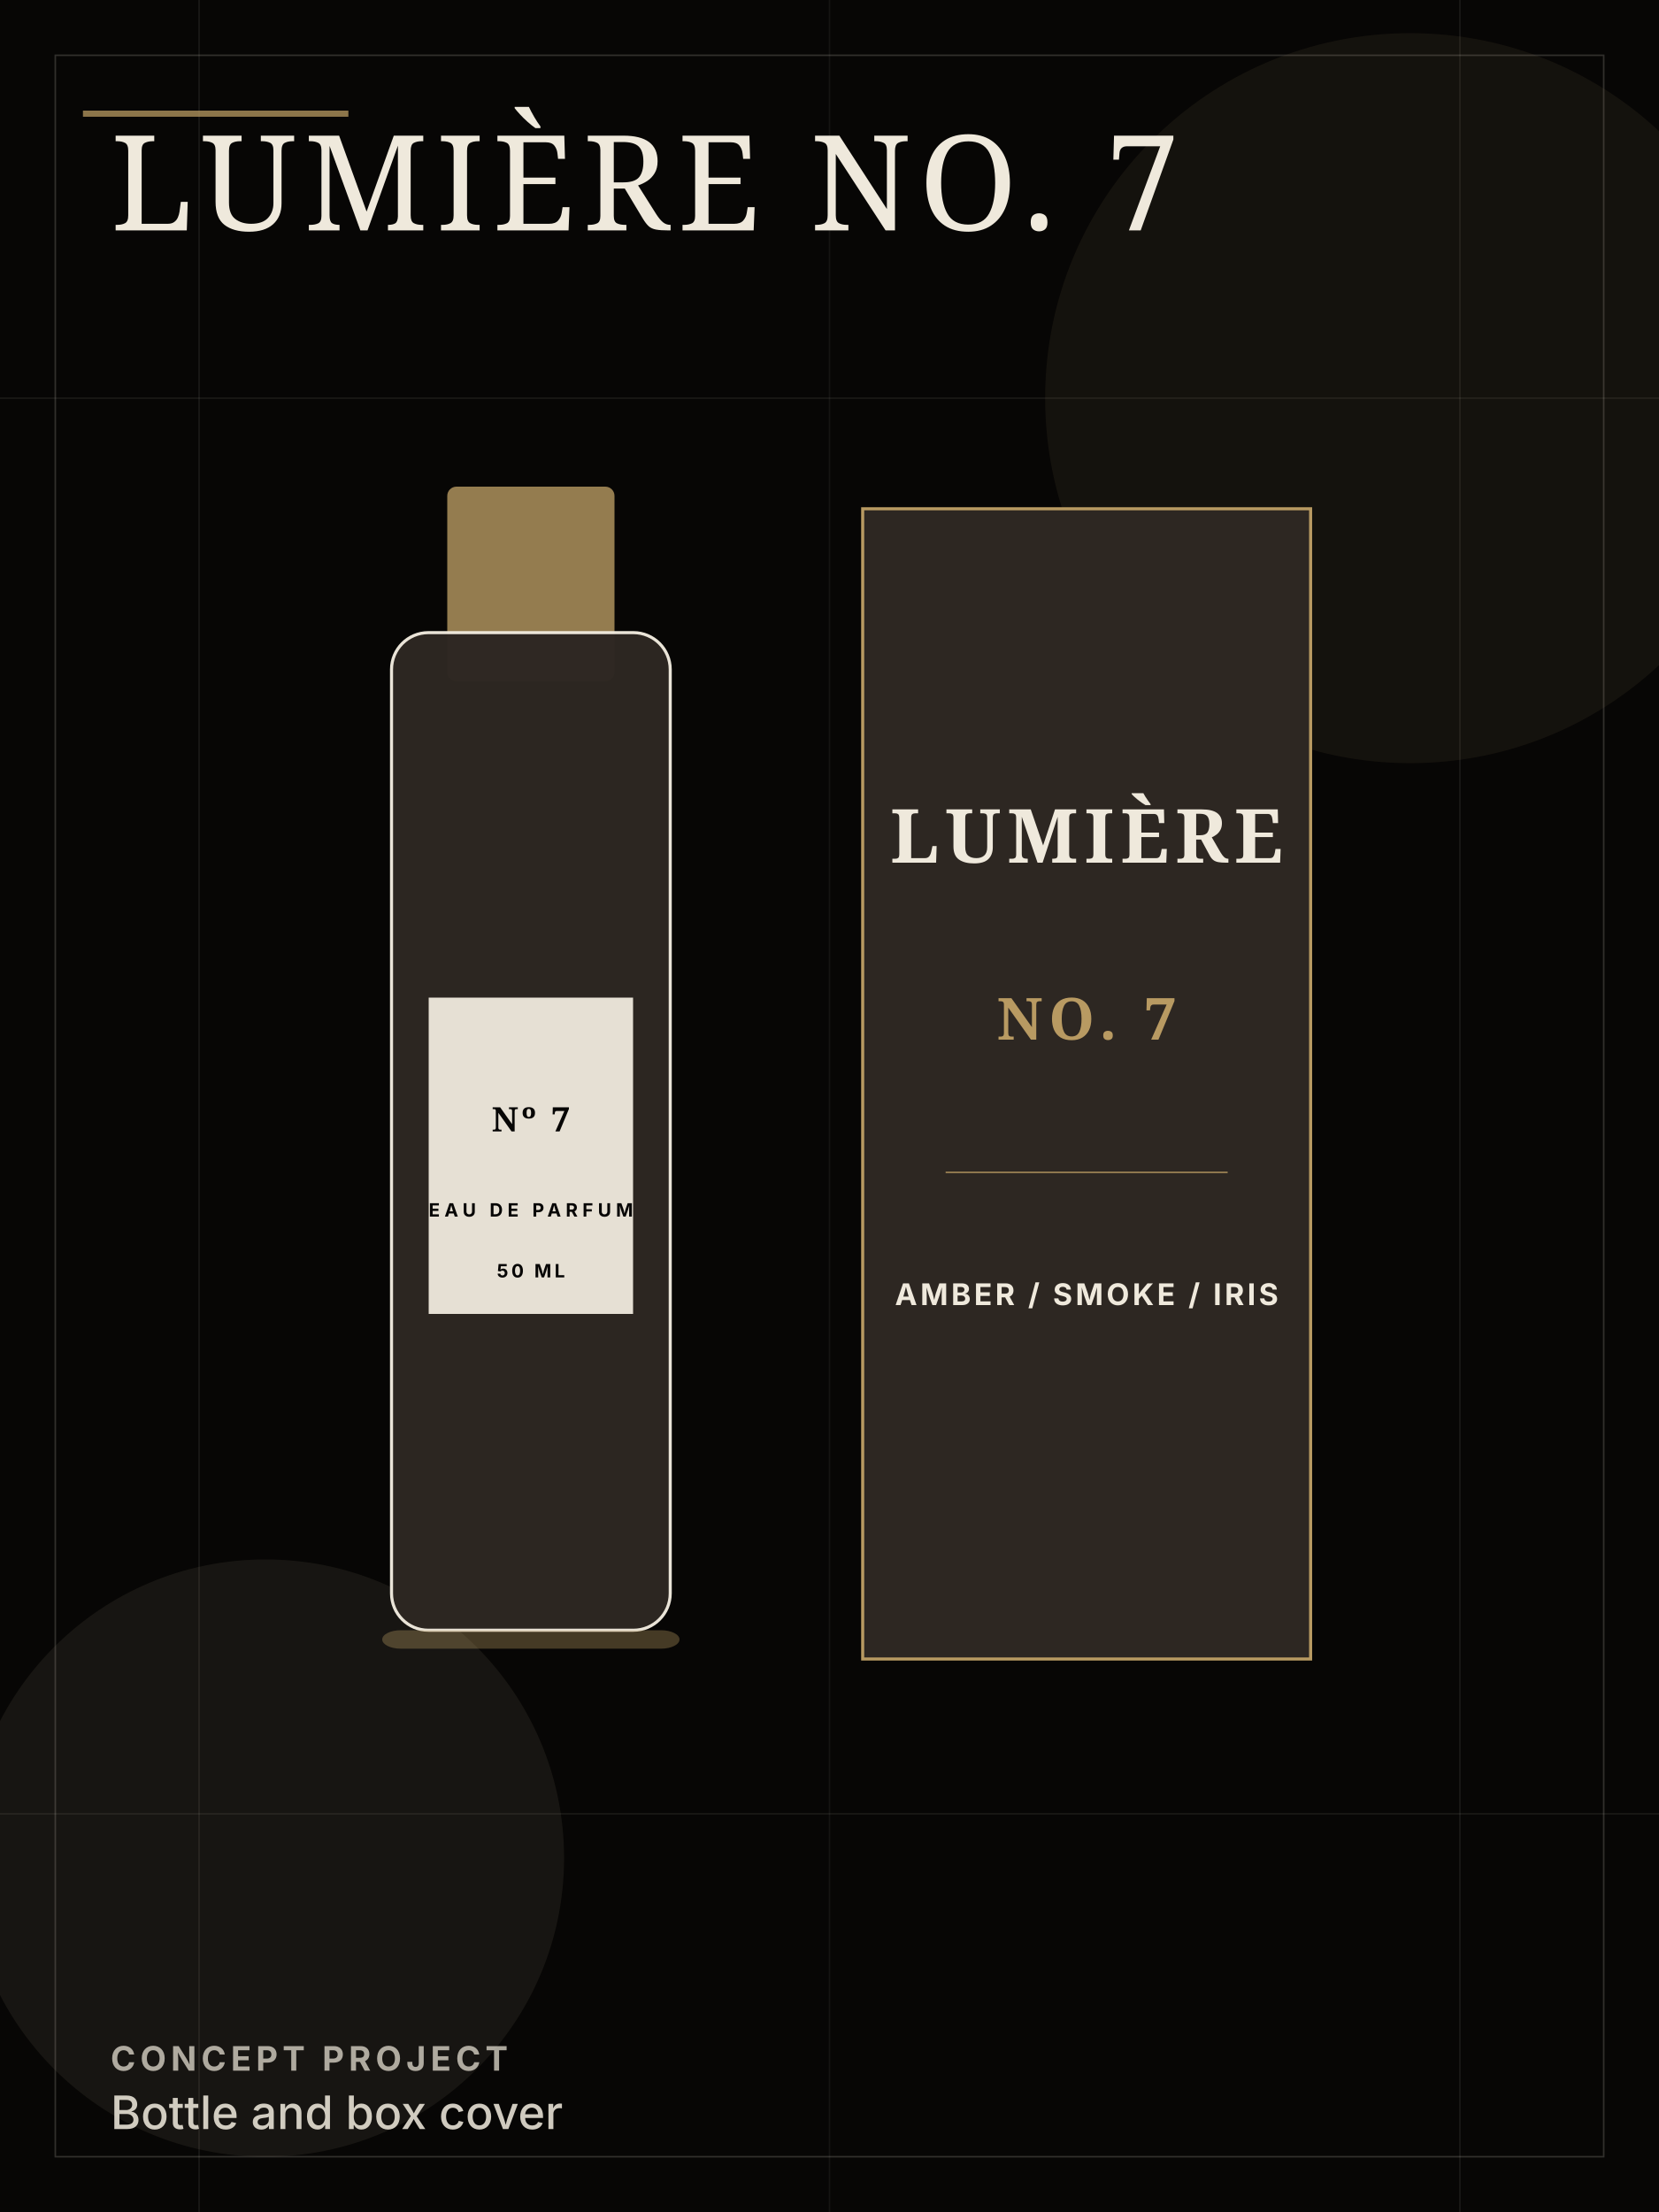
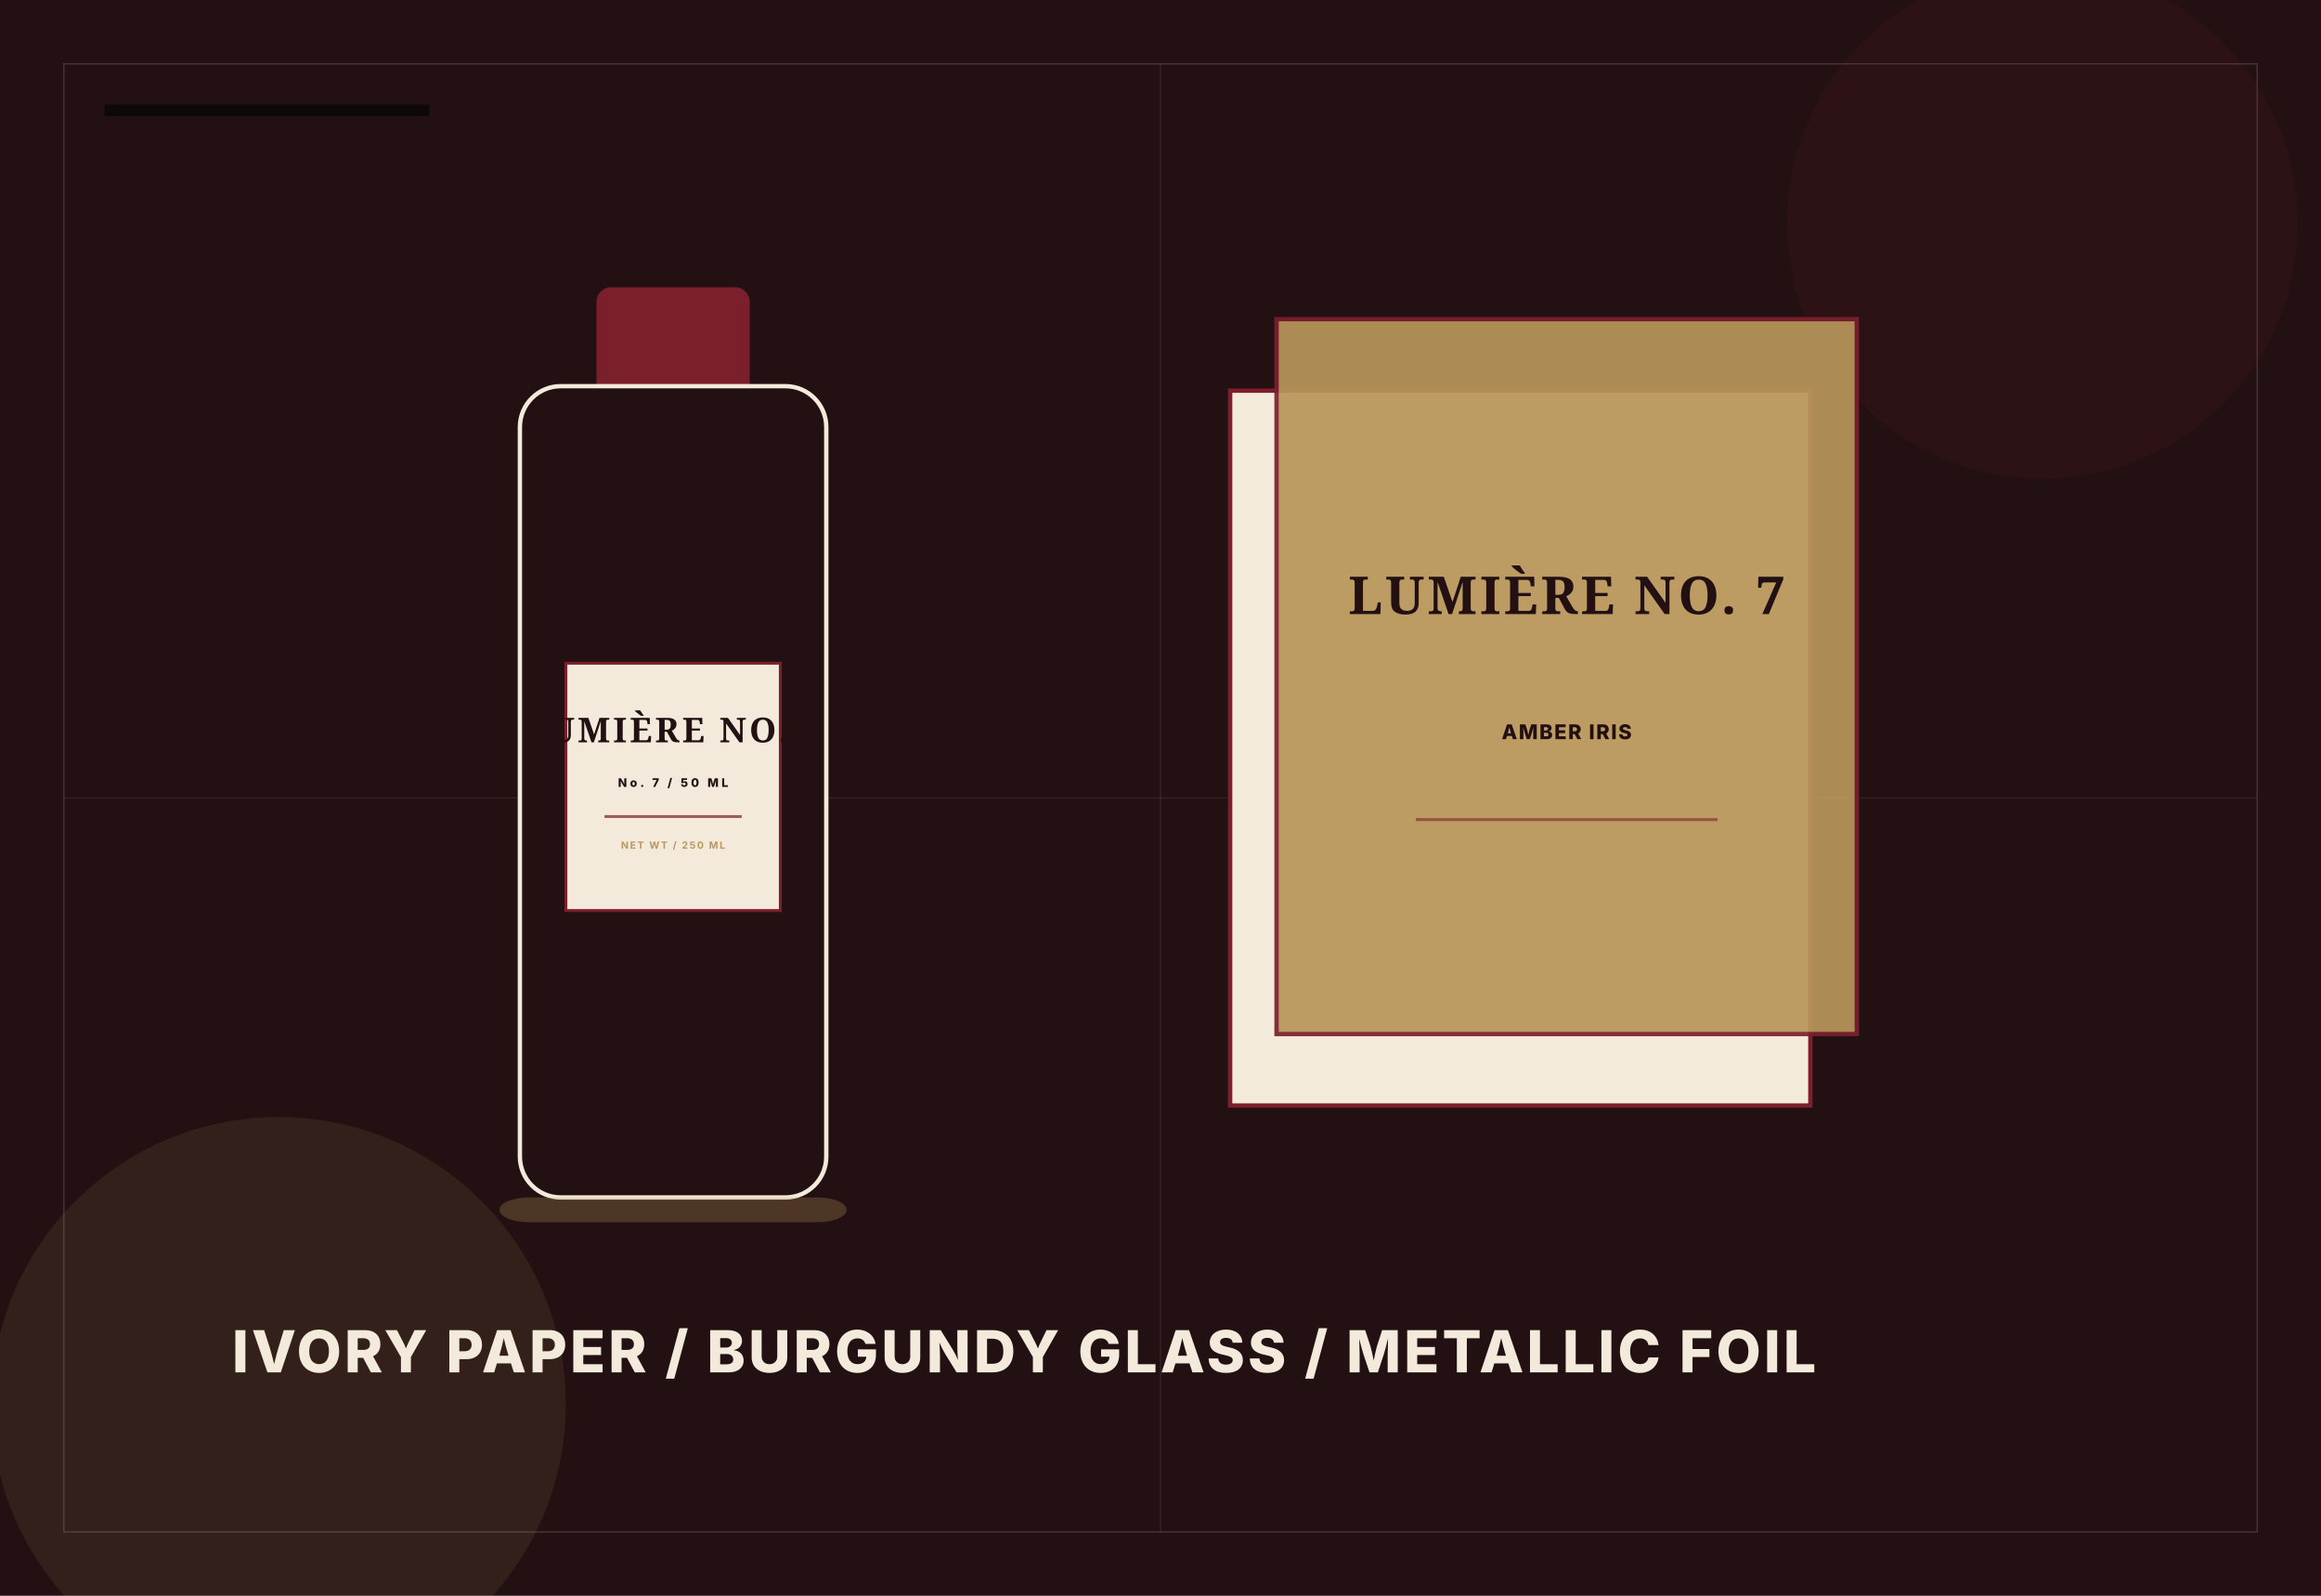
- <svg xmlns="http://www.w3.org/2000/svg" width="1080" height="1440" viewBox="0 0 1080 1440" role="img" aria-label="LUMIÈRE NO. 7 Bottle and box cover">
-   <rect x="0" y="0" width="1080" height="1440" fill="#070605" />
-   <rect x="36" y="36" width="1008" height="1368" fill="none" stroke="#efe9dc" stroke-width="1" opacity="0.18" />
-   <line x1="129.6" y1="0" x2="129.6" y2="1440" stroke="#efe9dc" stroke-width="1" opacity="0.08" />
-   <line x1="540" y1="0" x2="540" y2="1440" stroke="#efe9dc" stroke-width="1" opacity="0.06" />
-   <line x1="950.4" y1="0" x2="950.4" y2="1440" stroke="#efe9dc" stroke-width="1" opacity="0.08" />
-   <line x1="0" y1="259.2" x2="1080" y2="259.2" stroke="#efe9dc" stroke-width="1" opacity="0.08" />
-   <line x1="0" y1="1180.8" x2="1080" y2="1180.8" stroke="#efe9dc" stroke-width="1" opacity="0.08" />
-   <circle cx="918" cy="259.2" r="237.6" fill="#b89a62" opacity="0.08" />
-   <circle cx="172.8" cy="1209.6" r="194.4" fill="#d8c5a0" opacity="0.08" />
-   <rect x="54" y="72" width="172.8" height="4" fill="#b89a62" opacity="0.75" />
-   <rect x="291.168" y="316.8" width="108.864" height="126.72" fill="#b89a62" opacity="0.8" rx="6" />
-   <rect x="254.88" y="411.84" width="181.44" height="649.44" fill="#2d2722" stroke="#efe9dc" stroke-width="2" opacity="0.98" rx="24" />
-   <rect x="279.072" y="649.44" width="133.056" height="205.92" fill="#efe9dc" opacity="0.95" />
-   <text x="345.6" y="736.56" font-size="22" fill="#070605" font-family="Cormorant Garamond, Georgia, serif" font-weight="600" text-anchor="middle" letter-spacing="2">Nº 7</text>
-   <text x="345.6" y="792" font-size="12" fill="#070605" font-family="Inter, Arial, sans-serif" font-weight="700" text-anchor="middle" letter-spacing="3">EAU DE PARFUM</text>
-   <text x="345.6" y="831.6" font-size="12" fill="#070605" font-family="Inter, Arial, sans-serif" font-weight="700" text-anchor="middle" letter-spacing="2">50 ML</text>
-   <rect x="248.832" y="1061.28" width="193.536" height="12" fill="#b89a62" opacity="0.35" rx="12" />
-   <rect x="561.6" y="331.2" width="291.6" height="748.8" fill="#2d2722" stroke="#b89a62" stroke-width="2" />
-   <text x="707.4" y="561.6" font-size="48.6" fill="#efe9dc" font-family="Cormorant Garamond, Georgia, serif" font-weight="600" text-anchor="middle" letter-spacing="4">LUMIÈRE</text>
-   <text x="707.4" y="676.8" font-size="37.8" fill="#b89a62" font-family="Cormorant Garamond, Georgia, serif" font-weight="600" text-anchor="middle" letter-spacing="4">NO. 7</text>
-   <line x1="615.6" y1="763.2" x2="799.2" y2="763.2" stroke="#b89a62" stroke-width="1" opacity="0.8" />
-   <text x="707.4" y="849.6" font-size="19.44" fill="#efe9dc" font-family="Inter, Arial, sans-serif" font-weight="700" text-anchor="middle" letter-spacing="2">AMBER / SMOKE / IRIS</text>
-   <text x="72" y="150" font-size="86.4" fill="#efe9dc" font-family="Cormorant Garamond, Georgia, serif" font-weight="500" letter-spacing="5">LUMIÈRE NO. 7</text>
-   <text x="72" y="1348" font-size="22" fill="#efe9dc" font-family="Inter, Arial, sans-serif" font-weight="700" letter-spacing="3" opacity="0.7">CONCEPT PROJECT</text>
-   <text x="72" y="1386" font-size="30" fill="#efe9dc" font-family="Inter, Arial, sans-serif" font-weight="500" opacity="0.86">Bottle and box cover</text>
+ <svg xmlns="http://www.w3.org/2000/svg" width="1600" height="1100" viewBox="0 0 1600 1100" role="img" aria-label="LUMIÈRE NO. 7 Bottle and outer box system">
+   <rect x="0" y="0" width="1600" height="1100" fill="#221012" />
+   <rect x="44" y="44" width="1512" height="1012" fill="none" stroke="#f3eadc" stroke-width="1" opacity="0.16" />
+   <circle cx="1408" cy="154" r="176" fill="#7a1f2b" opacity="0.12" />
+   <circle cx="192" cy="968" r="198" fill="#b9965a" opacity="0.12" />
+   <line x1="800" y1="44" x2="800" y2="1056" stroke="#f3eadc" stroke-width="1" opacity="0.08" />
+   <line x1="44" y1="550" x2="1556" y2="550" stroke="#f3eadc" stroke-width="1" opacity="0.08" />
+   <rect x="72" y="72" width="224" height="8" fill="#090706" opacity="0.78" />
+   <rect x="411.2" y="198" width="105.6" height="81.84" fill="#7a1f2b" rx="10" />
+   <rect x="358.4" y="266.2" width="211.2" height="559.24" fill="#221012" rx="28.16" stroke="#f3eadc" stroke-width="3" />
+   <rect x="390.08" y="457.16" width="147.84" height="170.5" fill="#f3eadc" stroke="#7a1f2b" stroke-width="2" />
+   <text x="464" y="511.72" font-size="23.654" fill="#221012" font-family="Cormorant Garamond, Georgia, serif" font-weight="700" text-anchor="middle" letter-spacing="2">LUMIÈRE NO. 7</text>
+   <text x="464" y="542.41" font-size="8.131" fill="#221012" font-family="Inter, Arial, sans-serif" font-weight="800" text-anchor="middle" letter-spacing="2">No. 7 / 50 ML</text>
+   <line x1="416.691" y1="562.87" x2="511.309" y2="562.87" stroke="#7a1f2b" stroke-width="2" opacity="0.7" />
+   <text x="464" y="585.035" font-size="6.801" fill="#b9965a" font-family="Inter, Arial, sans-serif" font-weight="700" text-anchor="middle" letter-spacing="1">NET WT / 250 ML</text>
+   <rect x="344.32" y="825.44" width="239.36" height="17.05" fill="#b9965a" rx="20" opacity="0.28" />
+   <rect x="848" y="269.28" width="400" height="492.8" fill="#f3eadc" stroke="#7a1f2b" stroke-width="3" />
+   <rect x="880" y="220" width="400" height="492.8" fill="#b9965a" stroke="#7a1f2b" stroke-width="3" opacity="0.92" />
+   <text x="1080" y="423.28" font-size="36" fill="#221012" font-family="Cormorant Garamond, Georgia, serif" font-weight="600" text-anchor="middle" letter-spacing="2">LUMIÈRE NO. 7</text>
+   <text x="1080" y="509.52" font-size="14" fill="#221012" font-family="Inter, Arial, sans-serif" font-weight="800" text-anchor="middle" letter-spacing="1">AMBER IRIS</text>
+   <line x1="976" y1="564.96" x2="1184" y2="564.96" stroke="#7a1f2b" stroke-width="2" opacity="0.6" />
+   <text x="160" y="946" font-size="40" fill="#f3eadc" font-family="Inter, Arial, sans-serif" font-weight="800" letter-spacing="2">IVORY PAPER / BURGUNDY GLASS / METALLIC FOIL</text>
</svg>
